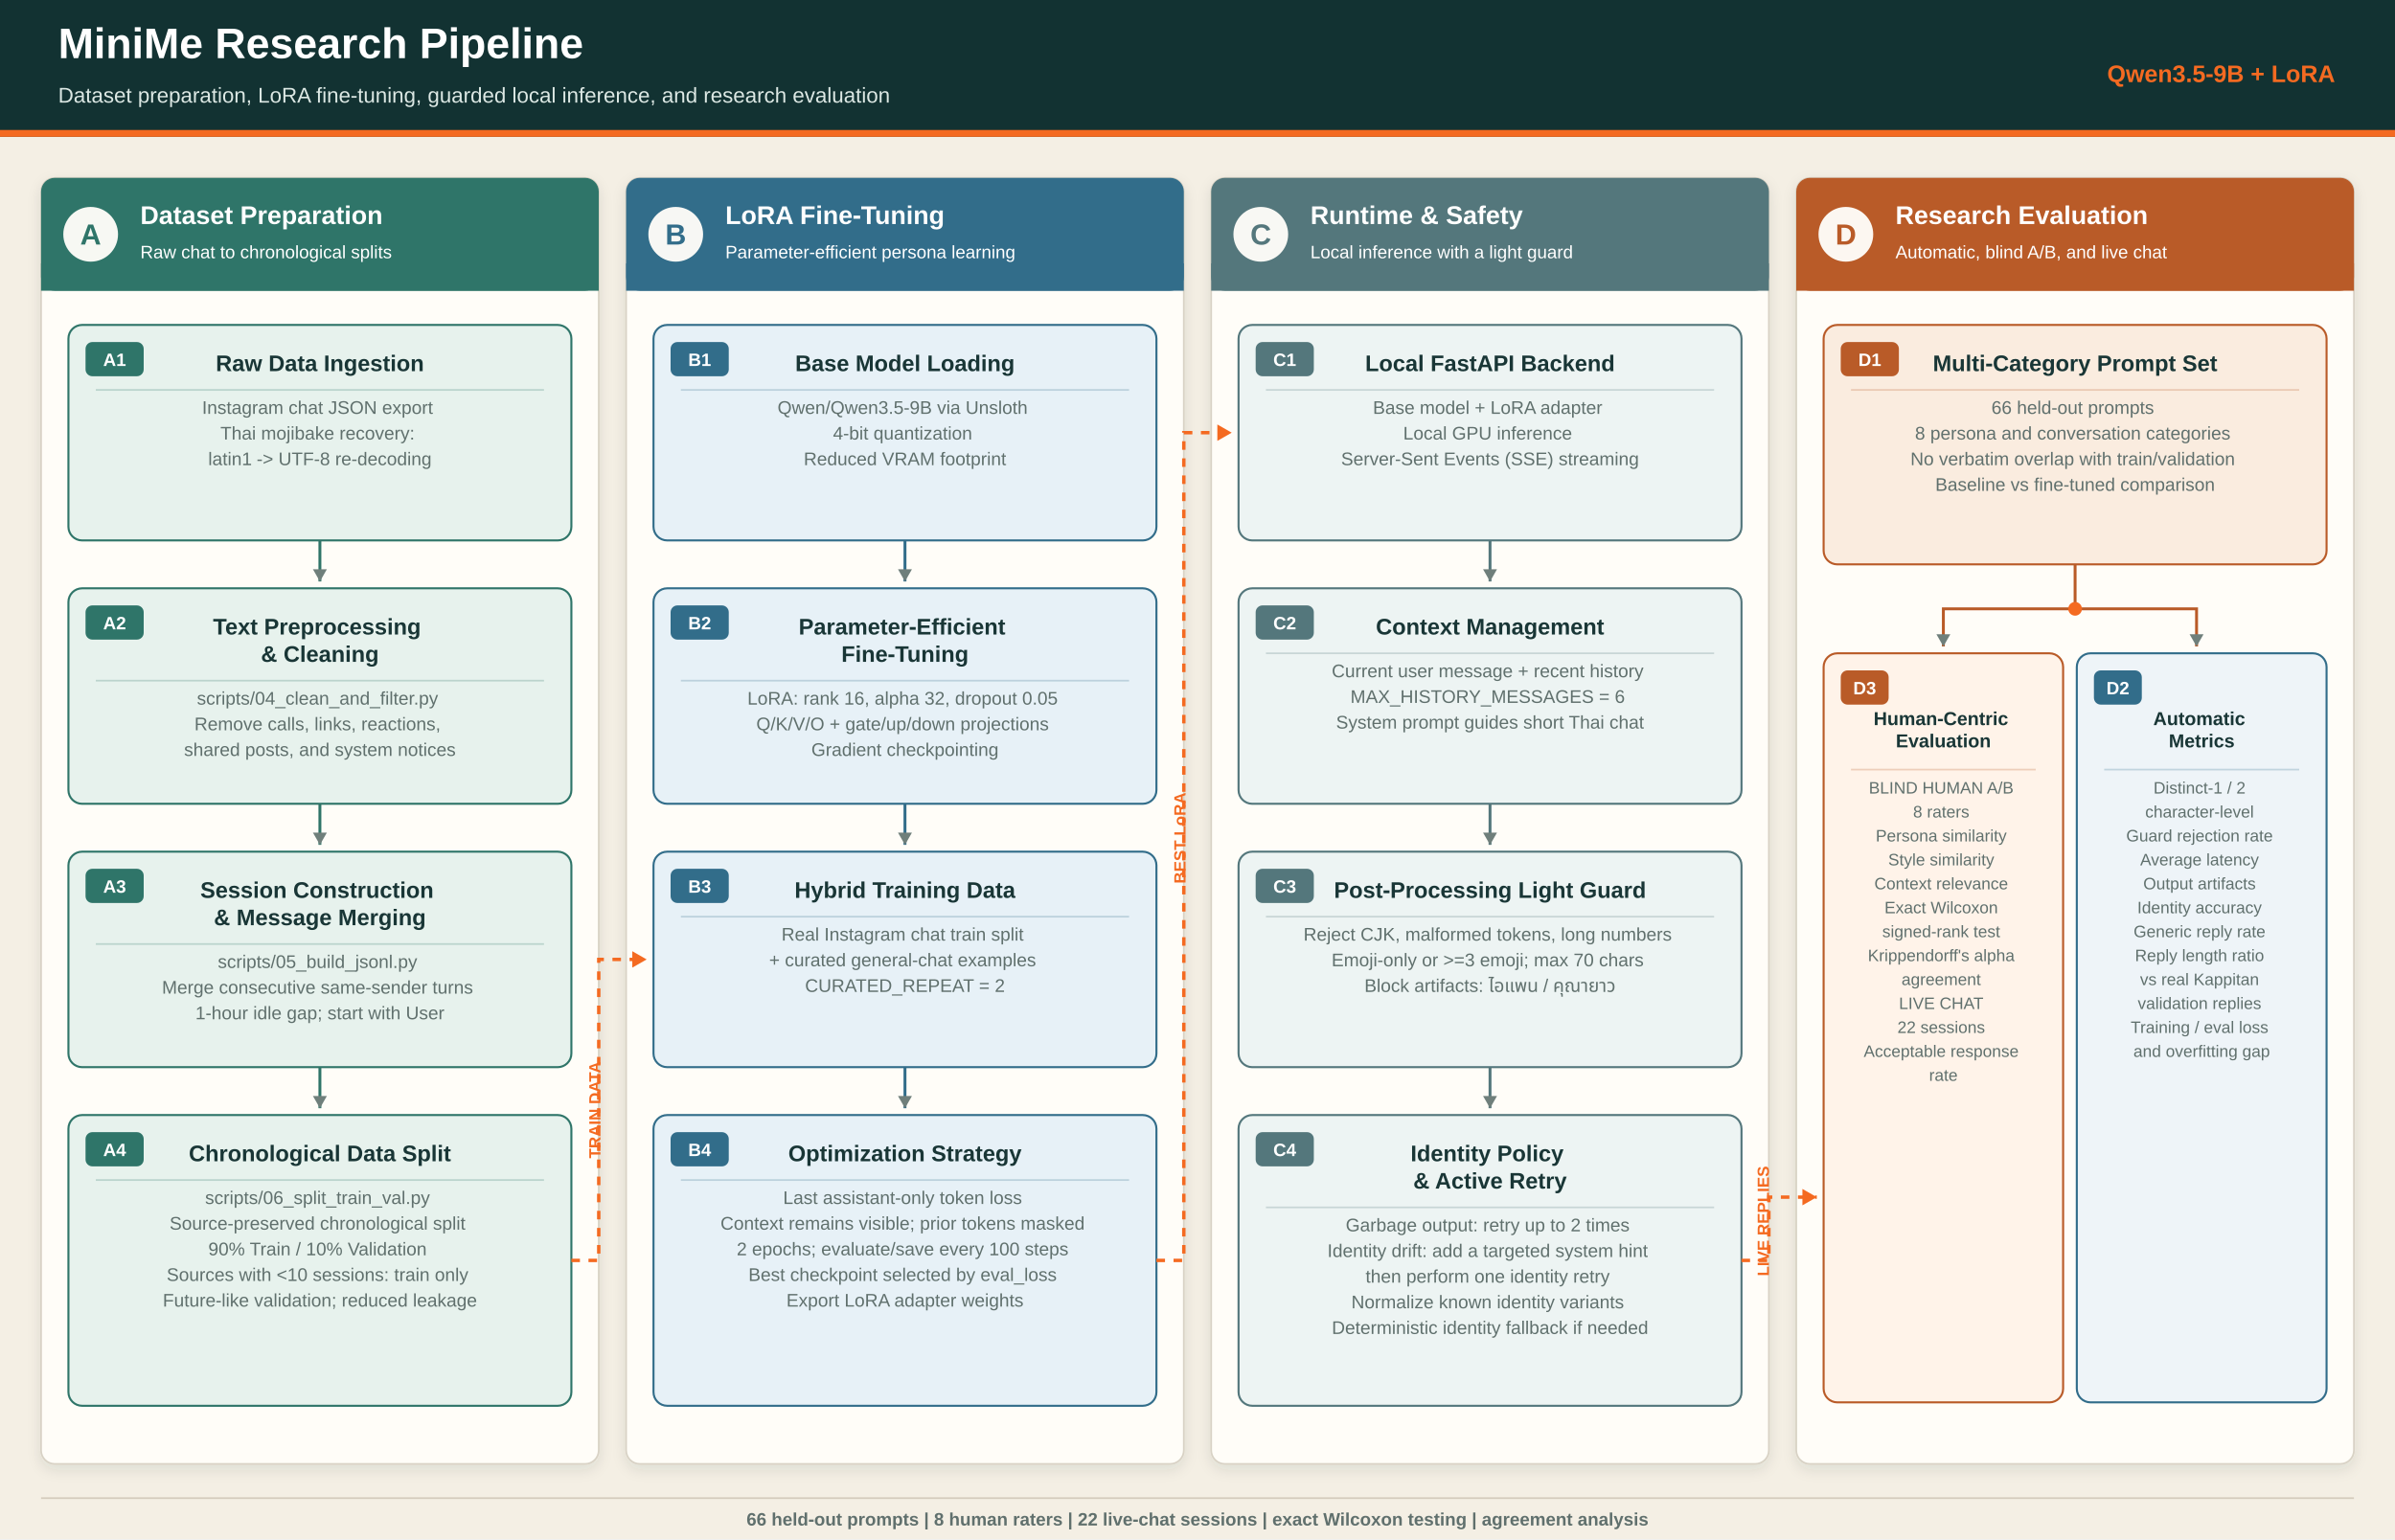
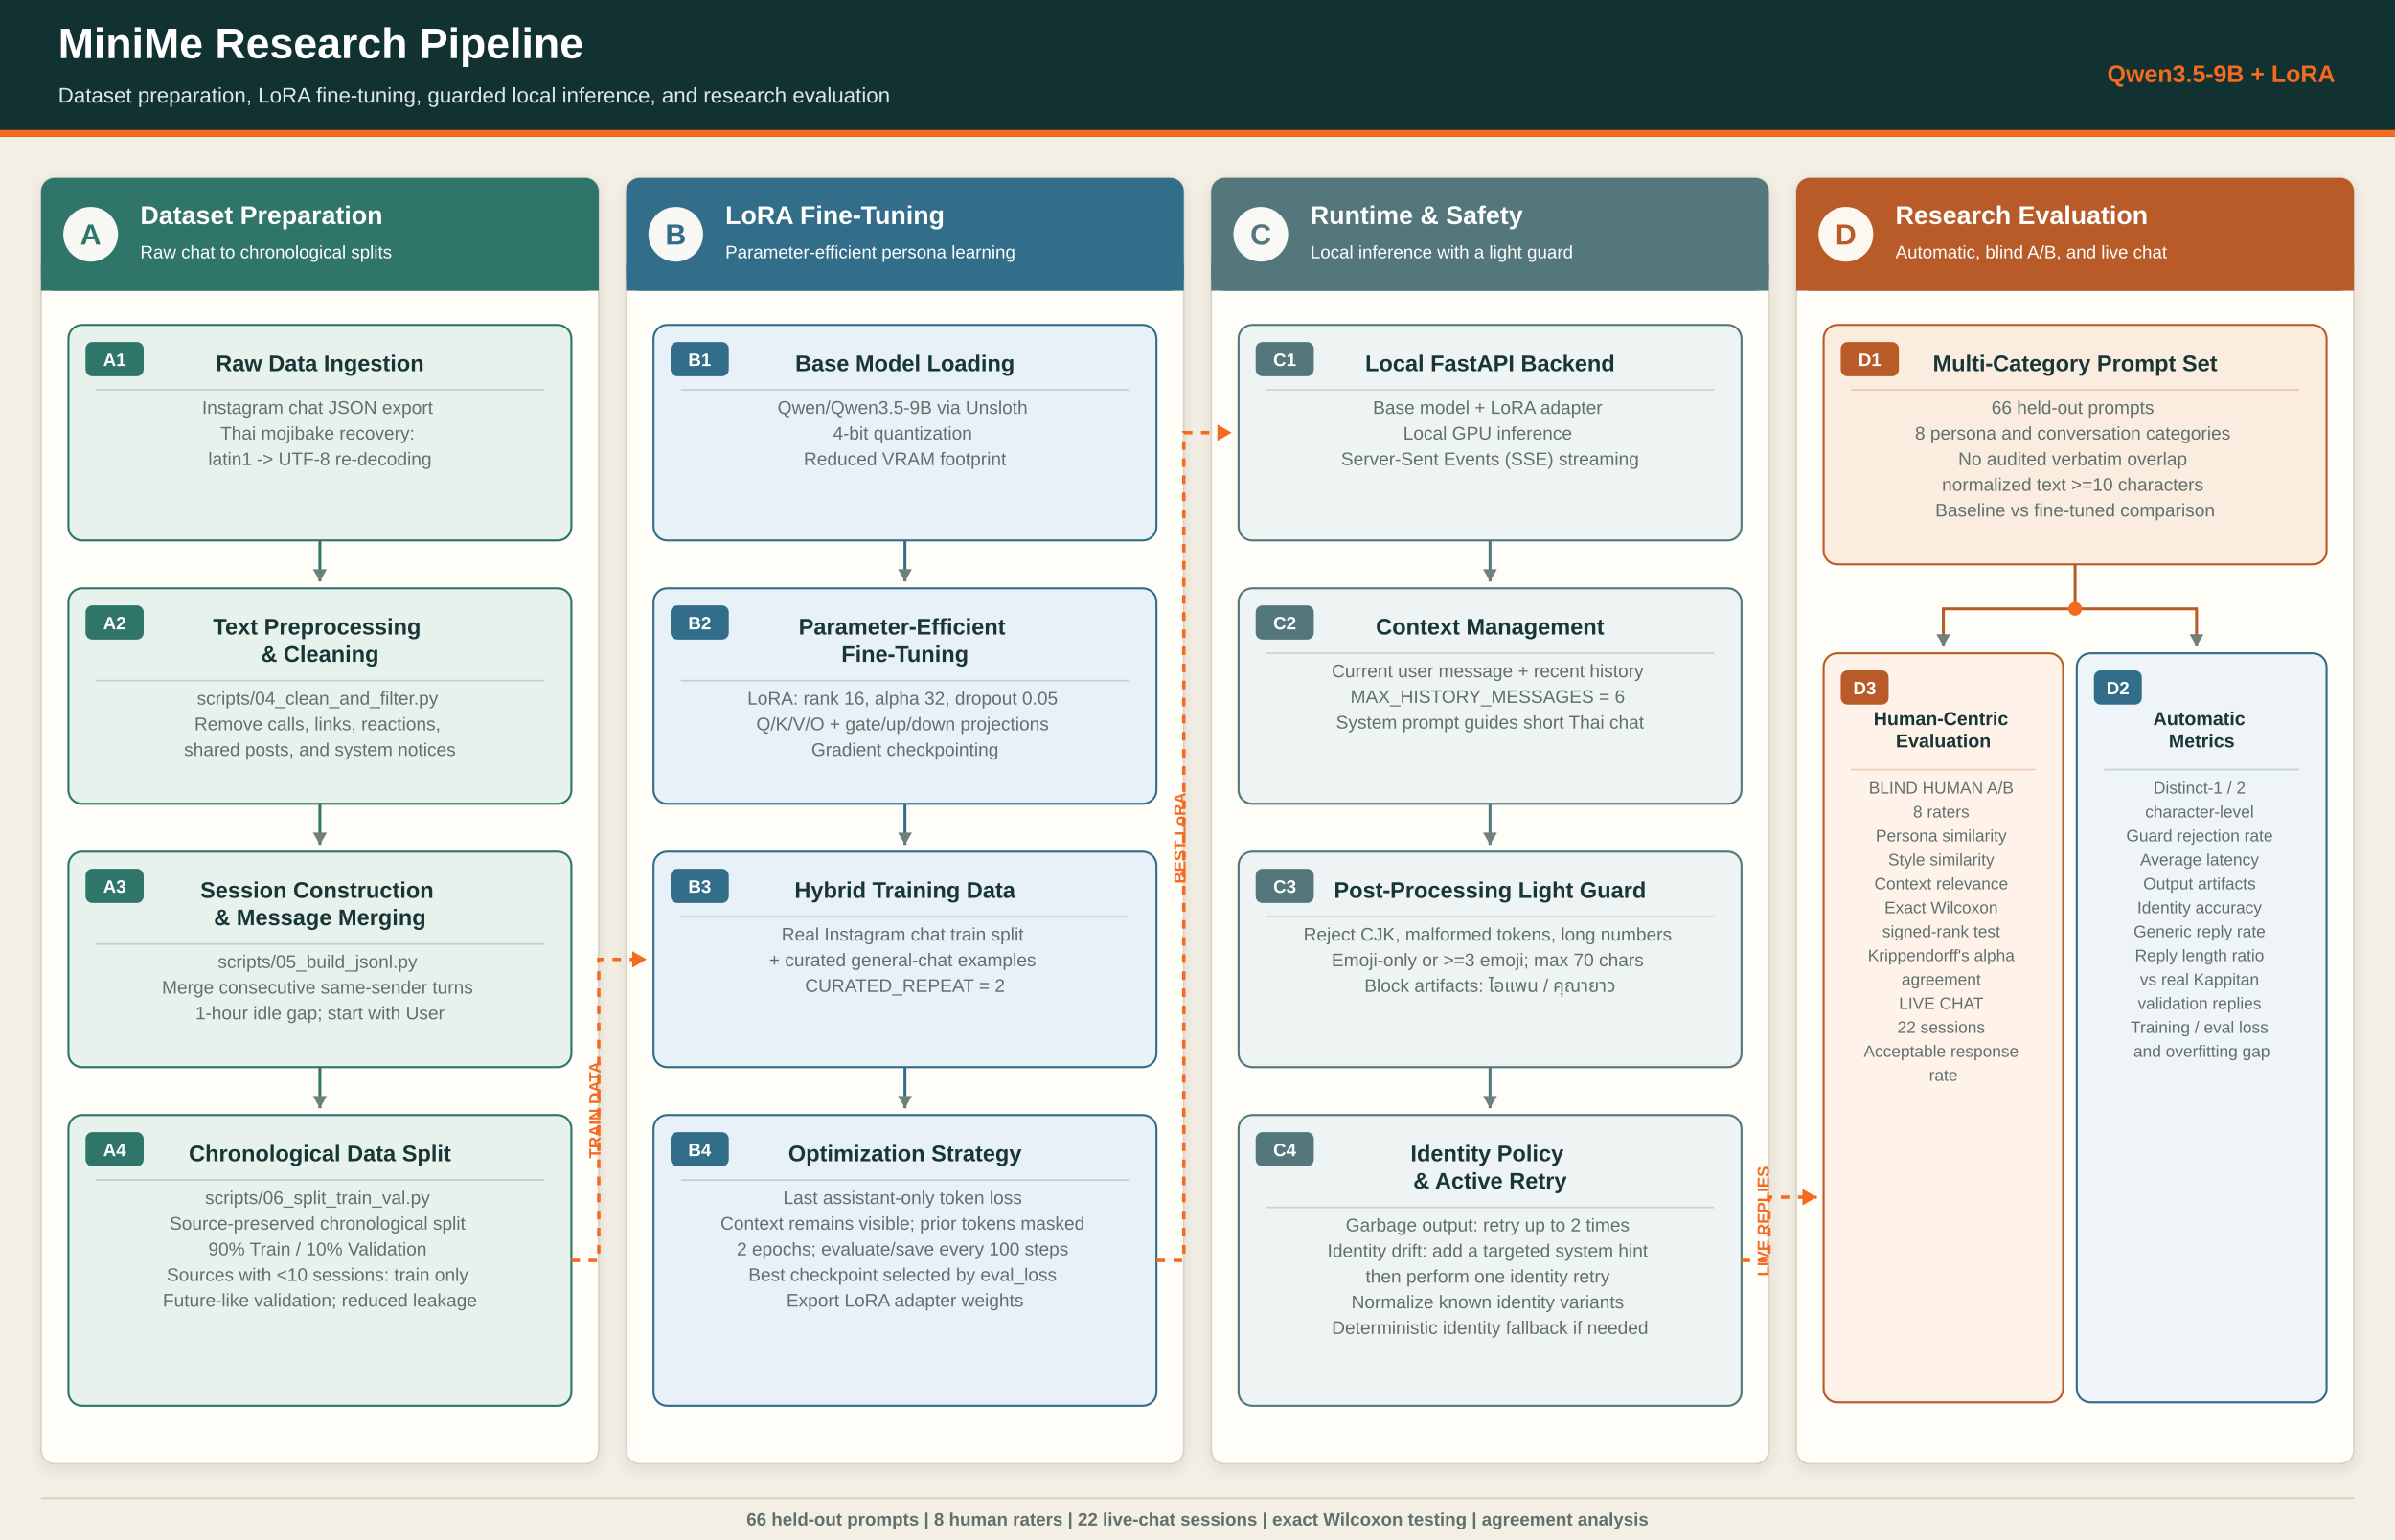
<svg xmlns="http://www.w3.org/2000/svg" width="1400" height="900" viewBox="0 0 1400 900" role="img" aria-labelledby="diagram-title diagram-desc">
  <defs>
    <filter id="shadow" x="-10%" y="-10%" width="120%" height="130%">
      <feDropShadow dx="0" dy="3" stdDeviation="4" flood-color="#123232" flood-opacity="0.10" />
    </filter>
    <marker id="arrow-solid" viewBox="0 0 10 10" refX="8" refY="5" markerWidth="6" markerHeight="6" orient="auto">
      <path d="M 1 1 L 8 5 L 1 9 Z" fill="#6f7f7b" />
    </marker>
    <marker id="arrow-dotted" viewBox="0 0 10 10" refX="8" refY="5" markerWidth="6" markerHeight="6" orient="auto">
      <path d="M 1 1 L 8 5 L 1 9 Z" fill="#f46a21" />
    </marker>
  </defs>
  <rect width="1400" height="900" fill="#f4efe4" />
  <rect width="1400" height="80" fill="#123232" />
  <rect y="76" width="1400" height="4" fill="#f46a21" />
  <text class="" x="34" y="34" text-anchor="start" fill="#ffffff" font-family="'Noto Sans Thai', 'Leelawadee UI', 'Segoe UI', Arial, sans-serif" font-size="25" font-weight="800">
    <tspan x="34" dy="0">MiniMe Research Pipeline</tspan>
  </text>
  <text class="" x="34" y="60" text-anchor="start" fill="#dce8e4" font-family="'Noto Sans Thai', 'Leelawadee UI', 'Segoe UI', Arial, sans-serif" font-size="12.5" font-weight="400">
    <tspan x="34" dy="0">Dataset preparation, LoRA fine-tuning, guarded local inference, and research evaluation</tspan>
  </text>
  <text x="1365" y="48" text-anchor="end" fill="#f46a21" font-family="'Noto Sans Thai', 'Leelawadee UI', 'Segoe UI', Arial, sans-serif" font-size="14" font-weight="800">Qwen3.5-9B + LoRA</text>
  <g id="phase-a">
    <rect x="24" y="104" width="326" height="752" rx="8" fill="#fffdf8" stroke="#d8d2c5" stroke-width="1" filter="url(#shadow)" />
    <rect x="24" y="104" width="326" height="66" rx="8" fill="#2f7569" />
    <rect x="24" y="154" width="326" height="16" fill="#2f7569" />
    <circle cx="53" cy="137" r="16" fill="#fffdf8" fill-opacity="0.96" />
    <text x="53" y="143" text-anchor="middle" fill="#2f7569" font-family="'Noto Sans Thai', 'Leelawadee UI', 'Segoe UI', Arial, sans-serif" font-size="17" font-weight="800">A</text>
    <text class="" x="82" y="131" text-anchor="start" fill="#ffffff" font-family="'Noto Sans Thai', 'Leelawadee UI', 'Segoe UI', Arial, sans-serif" font-size="15" font-weight="700">
      <tspan x="82" dy="0">Dataset Preparation</tspan>
    </text>
    <text class="" x="82" y="151" text-anchor="start" fill="#ffffff" font-family="'Noto Sans Thai', 'Leelawadee UI', 'Segoe UI', Arial, sans-serif" font-size="10.5" font-weight="400">
      <tspan x="82" dy="0">Raw chat to chronological splits</tspan>
    </text>
  </g>
  <g id="phase-b">
    <rect x="366" y="104" width="326" height="752" rx="8" fill="#fffdf8" stroke="#d8d2c5" stroke-width="1" filter="url(#shadow)" />
    <rect x="366" y="104" width="326" height="66" rx="8" fill="#326d8a" />
    <rect x="366" y="154" width="326" height="16" fill="#326d8a" />
    <circle cx="395" cy="137" r="16" fill="#fffdf8" fill-opacity="0.96" />
    <text x="395" y="143" text-anchor="middle" fill="#326d8a" font-family="'Noto Sans Thai', 'Leelawadee UI', 'Segoe UI', Arial, sans-serif" font-size="17" font-weight="800">B</text>
    <text class="" x="424" y="131" text-anchor="start" fill="#ffffff" font-family="'Noto Sans Thai', 'Leelawadee UI', 'Segoe UI', Arial, sans-serif" font-size="15" font-weight="700">
      <tspan x="424" dy="0">LoRA Fine-Tuning</tspan>
    </text>
    <text class="" x="424" y="151" text-anchor="start" fill="#ffffff" font-family="'Noto Sans Thai', 'Leelawadee UI', 'Segoe UI', Arial, sans-serif" font-size="10.5" font-weight="400">
      <tspan x="424" dy="0">Parameter-efficient persona learning</tspan>
    </text>
  </g>
  <g id="phase-c">
    <rect x="708" y="104" width="326" height="752" rx="8" fill="#fffdf8" stroke="#d8d2c5" stroke-width="1" filter="url(#shadow)" />
    <rect x="708" y="104" width="326" height="66" rx="8" fill="#54777c" />
    <rect x="708" y="154" width="326" height="16" fill="#54777c" />
    <circle cx="737" cy="137" r="16" fill="#fffdf8" fill-opacity="0.96" />
    <text x="737" y="143" text-anchor="middle" fill="#54777c" font-family="'Noto Sans Thai', 'Leelawadee UI', 'Segoe UI', Arial, sans-serif" font-size="17" font-weight="800">C</text>
    <text class="" x="766" y="131" text-anchor="start" fill="#ffffff" font-family="'Noto Sans Thai', 'Leelawadee UI', 'Segoe UI', Arial, sans-serif" font-size="15" font-weight="700">
      <tspan x="766" dy="0">Runtime &amp; Safety</tspan>
    </text>
    <text class="" x="766" y="151" text-anchor="start" fill="#ffffff" font-family="'Noto Sans Thai', 'Leelawadee UI', 'Segoe UI', Arial, sans-serif" font-size="10.5" font-weight="400">
      <tspan x="766" dy="0">Local inference with a light guard</tspan>
    </text>
  </g>
  <g id="phase-d">
    <rect x="1050" y="104" width="326" height="752" rx="8" fill="#fffdf8" stroke="#d8d2c5" stroke-width="1" filter="url(#shadow)" />
    <rect x="1050" y="104" width="326" height="66" rx="8" fill="#b95b28" />
    <rect x="1050" y="154" width="326" height="16" fill="#b95b28" />
    <circle cx="1079" cy="137" r="16" fill="#fffdf8" fill-opacity="0.96" />
    <text x="1079" y="143" text-anchor="middle" fill="#b95b28" font-family="'Noto Sans Thai', 'Leelawadee UI', 'Segoe UI', Arial, sans-serif" font-size="17" font-weight="800">D</text>
    <text class="" x="1108" y="131" text-anchor="start" fill="#ffffff" font-family="'Noto Sans Thai', 'Leelawadee UI', 'Segoe UI', Arial, sans-serif" font-size="15" font-weight="700">
      <tspan x="1108" dy="0">Research Evaluation</tspan>
    </text>
    <text class="" x="1108" y="151" text-anchor="start" fill="#ffffff" font-family="'Noto Sans Thai', 'Leelawadee UI', 'Segoe UI', Arial, sans-serif" font-size="10.5" font-weight="400">
      <tspan x="1108" dy="0">Automatic, blind A/B, and live chat</tspan>
    </text>
  </g>
  <g id="dataset-preparation-nodes">
    <g id="node-a1">
      <rect x="40" y="190" width="294" height="126" rx="8" fill="#e7f2ed" stroke="#2f7569" stroke-width="1.2" />
      <rect x="50" y="200" width="34" height="20" rx="4" fill="#2f7569" />
      <text x="67" y="214" text-anchor="middle" fill="#ffffff" font-family="'Noto Sans Thai', 'Leelawadee UI', 'Segoe UI', Arial, sans-serif" font-size="10.5" font-weight="800">A1</text>
      <text class="" x="187" y="217" text-anchor="middle" fill="#193636" font-family="'Noto Sans Thai', 'Leelawadee UI', 'Segoe UI', Arial, sans-serif" font-size="13.2" font-weight="750">
        <tspan x="187" dy="0">Raw Data Ingestion</tspan>
      </text>
      <line x1="56" y1="228" x2="318" y2="228" stroke="#2f7569" stroke-opacity="0.24" />
      <text class="" x="187" y="242" text-anchor="middle" fill="#60706d" font-family="'Noto Sans Thai', 'Leelawadee UI', 'Segoe UI', Arial, sans-serif" font-size="10.7" font-weight="450">
        <tspan x="187" dy="0">Instagram chat JSON export</tspan>
        <tspan x="187" dy="15">Thai mojibake recovery:</tspan>
        <tspan x="187" dy="15">latin1 -&gt; UTF-8 re-decoding</tspan>
      </text>
    </g>
    <path d="M 187 316 L 187 340" fill="none" stroke="#2f7569" stroke-width="1.7" marker-end="url(#arrow-solid)" />
    <g id="node-a2">
      <rect x="40" y="344" width="294" height="126" rx="8" fill="#e7f2ed" stroke="#2f7569" stroke-width="1.2" />
      <rect x="50" y="354" width="34" height="20" rx="4" fill="#2f7569" />
      <text x="67" y="368" text-anchor="middle" fill="#ffffff" font-family="'Noto Sans Thai', 'Leelawadee UI', 'Segoe UI', Arial, sans-serif" font-size="10.5" font-weight="800">A2</text>
      <text class="" x="187" y="371" text-anchor="middle" fill="#193636" font-family="'Noto Sans Thai', 'Leelawadee UI', 'Segoe UI', Arial, sans-serif" font-size="13.2" font-weight="750">
        <tspan x="187" dy="0">Text Preprocessing</tspan>
        <tspan x="187" dy="16">&amp; Cleaning</tspan>
      </text>
      <line x1="56" y1="398" x2="318" y2="398" stroke="#2f7569" stroke-opacity="0.24" />
      <text class="" x="187" y="412" text-anchor="middle" fill="#60706d" font-family="'Noto Sans Thai', 'Leelawadee UI', 'Segoe UI', Arial, sans-serif" font-size="10.7" font-weight="450">
        <tspan x="187" dy="0">scripts/04_clean_and_filter.py</tspan>
        <tspan x="187" dy="15">Remove calls, links, reactions,</tspan>
        <tspan x="187" dy="15">shared posts, and system notices</tspan>
      </text>
    </g>
    <path d="M 187 470 L 187 494" fill="none" stroke="#2f7569" stroke-width="1.7" marker-end="url(#arrow-solid)" />
    <g id="node-a3">
      <rect x="40" y="498" width="294" height="126" rx="8" fill="#e7f2ed" stroke="#2f7569" stroke-width="1.2" />
      <rect x="50" y="508" width="34" height="20" rx="4" fill="#2f7569" />
      <text x="67" y="522" text-anchor="middle" fill="#ffffff" font-family="'Noto Sans Thai', 'Leelawadee UI', 'Segoe UI', Arial, sans-serif" font-size="10.5" font-weight="800">A3</text>
      <text class="" x="187" y="525" text-anchor="middle" fill="#193636" font-family="'Noto Sans Thai', 'Leelawadee UI', 'Segoe UI', Arial, sans-serif" font-size="13.2" font-weight="750">
        <tspan x="187" dy="0">Session Construction</tspan>
        <tspan x="187" dy="16">&amp; Message Merging</tspan>
      </text>
      <line x1="56" y1="552" x2="318" y2="552" stroke="#2f7569" stroke-opacity="0.24" />
      <text class="" x="187" y="566" text-anchor="middle" fill="#60706d" font-family="'Noto Sans Thai', 'Leelawadee UI', 'Segoe UI', Arial, sans-serif" font-size="10.7" font-weight="450">
        <tspan x="187" dy="0">scripts/05_build_jsonl.py</tspan>
        <tspan x="187" dy="15">Merge consecutive same-sender turns</tspan>
        <tspan x="187" dy="15">1-hour idle gap; start with User</tspan>
      </text>
    </g>
    <path d="M 187 624 L 187 648" fill="none" stroke="#2f7569" stroke-width="1.7" marker-end="url(#arrow-solid)" />
    <g id="node-a4">
      <rect x="40" y="652" width="294" height="170" rx="8" fill="#e7f2ed" stroke="#2f7569" stroke-width="1.2" />
      <rect x="50" y="662" width="34" height="20" rx="4" fill="#2f7569" />
      <text x="67" y="676" text-anchor="middle" fill="#ffffff" font-family="'Noto Sans Thai', 'Leelawadee UI', 'Segoe UI', Arial, sans-serif" font-size="10.5" font-weight="800">A4</text>
      <text class="" x="187" y="679" text-anchor="middle" fill="#193636" font-family="'Noto Sans Thai', 'Leelawadee UI', 'Segoe UI', Arial, sans-serif" font-size="13.2" font-weight="750">
        <tspan x="187" dy="0">Chronological Data Split</tspan>
      </text>
      <line x1="56" y1="690" x2="318" y2="690" stroke="#2f7569" stroke-opacity="0.24" />
      <text class="" x="187" y="704" text-anchor="middle" fill="#60706d" font-family="'Noto Sans Thai', 'Leelawadee UI', 'Segoe UI', Arial, sans-serif" font-size="10.7" font-weight="450">
        <tspan x="187" dy="0">scripts/06_split_train_val.py</tspan>
        <tspan x="187" dy="15">Source-preserved chronological split</tspan>
        <tspan x="187" dy="15">90% Train / 10% Validation</tspan>
        <tspan x="187" dy="15">Sources with &lt;10 sessions: train only</tspan>
        <tspan x="187" dy="15">Future-like validation; reduced leakage</tspan>
      </text>
    </g>
  </g>
  <g id="lora-fine-tuning-nodes">
    <g id="node-b1">
      <rect x="382" y="190" width="294" height="126" rx="8" fill="#e7f1f7" stroke="#326d8a" stroke-width="1.2" />
      <rect x="392" y="200" width="34" height="20" rx="4" fill="#326d8a" />
      <text x="409" y="214" text-anchor="middle" fill="#ffffff" font-family="'Noto Sans Thai', 'Leelawadee UI', 'Segoe UI', Arial, sans-serif" font-size="10.5" font-weight="800">B1</text>
      <text class="" x="529" y="217" text-anchor="middle" fill="#193636" font-family="'Noto Sans Thai', 'Leelawadee UI', 'Segoe UI', Arial, sans-serif" font-size="13.2" font-weight="750">
        <tspan x="529" dy="0">Base Model Loading</tspan>
      </text>
      <line x1="398" y1="228" x2="660" y2="228" stroke="#326d8a" stroke-opacity="0.24" />
      <text class="" x="529" y="242" text-anchor="middle" fill="#60706d" font-family="'Noto Sans Thai', 'Leelawadee UI', 'Segoe UI', Arial, sans-serif" font-size="10.7" font-weight="450">
        <tspan x="529" dy="0">Qwen/Qwen3.5-9B via Unsloth</tspan>
        <tspan x="529" dy="15">4-bit quantization</tspan>
        <tspan x="529" dy="15">Reduced VRAM footprint</tspan>
      </text>
    </g>
    <path d="M 529 316 L 529 340" fill="none" stroke="#326d8a" stroke-width="1.7" marker-end="url(#arrow-solid)" />
    <g id="node-b2">
      <rect x="382" y="344" width="294" height="126" rx="8" fill="#e7f1f7" stroke="#326d8a" stroke-width="1.2" />
      <rect x="392" y="354" width="34" height="20" rx="4" fill="#326d8a" />
      <text x="409" y="368" text-anchor="middle" fill="#ffffff" font-family="'Noto Sans Thai', 'Leelawadee UI', 'Segoe UI', Arial, sans-serif" font-size="10.5" font-weight="800">B2</text>
      <text class="" x="529" y="371" text-anchor="middle" fill="#193636" font-family="'Noto Sans Thai', 'Leelawadee UI', 'Segoe UI', Arial, sans-serif" font-size="13.2" font-weight="750">
        <tspan x="529" dy="0">Parameter-Efficient</tspan>
        <tspan x="529" dy="16">Fine-Tuning</tspan>
      </text>
      <line x1="398" y1="398" x2="660" y2="398" stroke="#326d8a" stroke-opacity="0.24" />
      <text class="" x="529" y="412" text-anchor="middle" fill="#60706d" font-family="'Noto Sans Thai', 'Leelawadee UI', 'Segoe UI', Arial, sans-serif" font-size="10.7" font-weight="450">
        <tspan x="529" dy="0">LoRA: rank 16, alpha 32, dropout 0.05</tspan>
        <tspan x="529" dy="15">Q/K/V/O + gate/up/down projections</tspan>
        <tspan x="529" dy="15">Gradient checkpointing</tspan>
      </text>
    </g>
    <path d="M 529 470 L 529 494" fill="none" stroke="#326d8a" stroke-width="1.7" marker-end="url(#arrow-solid)" />
    <g id="node-b3">
      <rect x="382" y="498" width="294" height="126" rx="8" fill="#e7f1f7" stroke="#326d8a" stroke-width="1.2" />
      <rect x="392" y="508" width="34" height="20" rx="4" fill="#326d8a" />
      <text x="409" y="522" text-anchor="middle" fill="#ffffff" font-family="'Noto Sans Thai', 'Leelawadee UI', 'Segoe UI', Arial, sans-serif" font-size="10.5" font-weight="800">B3</text>
      <text class="" x="529" y="525" text-anchor="middle" fill="#193636" font-family="'Noto Sans Thai', 'Leelawadee UI', 'Segoe UI', Arial, sans-serif" font-size="13.2" font-weight="750">
        <tspan x="529" dy="0">Hybrid Training Data</tspan>
      </text>
      <line x1="398" y1="536" x2="660" y2="536" stroke="#326d8a" stroke-opacity="0.24" />
      <text class="" x="529" y="550" text-anchor="middle" fill="#60706d" font-family="'Noto Sans Thai', 'Leelawadee UI', 'Segoe UI', Arial, sans-serif" font-size="10.7" font-weight="450">
        <tspan x="529" dy="0">Real Instagram chat train split</tspan>
        <tspan x="529" dy="15">+ curated general-chat examples</tspan>
        <tspan x="529" dy="15">CURATED_REPEAT = 2</tspan>
      </text>
    </g>
    <path d="M 529 624 L 529 648" fill="none" stroke="#326d8a" stroke-width="1.7" marker-end="url(#arrow-solid)" />
    <g id="node-b4">
      <rect x="382" y="652" width="294" height="170" rx="8" fill="#e7f1f7" stroke="#326d8a" stroke-width="1.2" />
      <rect x="392" y="662" width="34" height="20" rx="4" fill="#326d8a" />
      <text x="409" y="676" text-anchor="middle" fill="#ffffff" font-family="'Noto Sans Thai', 'Leelawadee UI', 'Segoe UI', Arial, sans-serif" font-size="10.5" font-weight="800">B4</text>
      <text class="" x="529" y="679" text-anchor="middle" fill="#193636" font-family="'Noto Sans Thai', 'Leelawadee UI', 'Segoe UI', Arial, sans-serif" font-size="13.2" font-weight="750">
        <tspan x="529" dy="0">Optimization Strategy</tspan>
      </text>
      <line x1="398" y1="690" x2="660" y2="690" stroke="#326d8a" stroke-opacity="0.24" />
      <text class="" x="529" y="704" text-anchor="middle" fill="#60706d" font-family="'Noto Sans Thai', 'Leelawadee UI', 'Segoe UI', Arial, sans-serif" font-size="10.7" font-weight="450">
        <tspan x="529" dy="0">Last assistant-only token loss</tspan>
        <tspan x="529" dy="15">Context remains visible; prior tokens masked</tspan>
        <tspan x="529" dy="15">2 epochs; evaluate/save every 100 steps</tspan>
        <tspan x="529" dy="15">Best checkpoint selected by eval_loss</tspan>
        <tspan x="529" dy="15">Export LoRA adapter weights</tspan>
      </text>
    </g>
  </g>
  <g id="runtime-and-safety-nodes">
    <g id="node-c1">
      <rect x="724" y="190" width="294" height="126" rx="8" fill="#edf4f3" stroke="#54777c" stroke-width="1.2" />
      <rect x="734" y="200" width="34" height="20" rx="4" fill="#54777c" />
      <text x="751" y="214" text-anchor="middle" fill="#ffffff" font-family="'Noto Sans Thai', 'Leelawadee UI', 'Segoe UI', Arial, sans-serif" font-size="10.5" font-weight="800">C1</text>
      <text class="" x="871" y="217" text-anchor="middle" fill="#193636" font-family="'Noto Sans Thai', 'Leelawadee UI', 'Segoe UI', Arial, sans-serif" font-size="13.2" font-weight="750">
        <tspan x="871" dy="0">Local FastAPI Backend</tspan>
      </text>
      <line x1="740" y1="228" x2="1002" y2="228" stroke="#54777c" stroke-opacity="0.24" />
      <text class="" x="871" y="242" text-anchor="middle" fill="#60706d" font-family="'Noto Sans Thai', 'Leelawadee UI', 'Segoe UI', Arial, sans-serif" font-size="10.7" font-weight="450">
        <tspan x="871" dy="0">Base model + LoRA adapter</tspan>
        <tspan x="871" dy="15">Local GPU inference</tspan>
        <tspan x="871" dy="15">Server-Sent Events (SSE) streaming</tspan>
      </text>
    </g>
    <path d="M 871 316 L 871 340" fill="none" stroke="#54777c" stroke-width="1.7" marker-end="url(#arrow-solid)" />
    <g id="node-c2">
      <rect x="724" y="344" width="294" height="126" rx="8" fill="#edf4f3" stroke="#54777c" stroke-width="1.2" />
      <rect x="734" y="354" width="34" height="20" rx="4" fill="#54777c" />
      <text x="751" y="368" text-anchor="middle" fill="#ffffff" font-family="'Noto Sans Thai', 'Leelawadee UI', 'Segoe UI', Arial, sans-serif" font-size="10.5" font-weight="800">C2</text>
      <text class="" x="871" y="371" text-anchor="middle" fill="#193636" font-family="'Noto Sans Thai', 'Leelawadee UI', 'Segoe UI', Arial, sans-serif" font-size="13.2" font-weight="750">
        <tspan x="871" dy="0">Context Management</tspan>
      </text>
      <line x1="740" y1="382" x2="1002" y2="382" stroke="#54777c" stroke-opacity="0.24" />
      <text class="" x="871" y="396" text-anchor="middle" fill="#60706d" font-family="'Noto Sans Thai', 'Leelawadee UI', 'Segoe UI', Arial, sans-serif" font-size="10.7" font-weight="450">
        <tspan x="871" dy="0">Current user message + recent history</tspan>
        <tspan x="871" dy="15">MAX_HISTORY_MESSAGES = 6</tspan>
        <tspan x="871" dy="15">System prompt guides short Thai chat</tspan>
      </text>
    </g>
    <path d="M 871 470 L 871 494" fill="none" stroke="#54777c" stroke-width="1.7" marker-end="url(#arrow-solid)" />
    <g id="node-c3">
      <rect x="724" y="498" width="294" height="126" rx="8" fill="#edf4f3" stroke="#54777c" stroke-width="1.2" />
      <rect x="734" y="508" width="34" height="20" rx="4" fill="#54777c" />
      <text x="751" y="522" text-anchor="middle" fill="#ffffff" font-family="'Noto Sans Thai', 'Leelawadee UI', 'Segoe UI', Arial, sans-serif" font-size="10.5" font-weight="800">C3</text>
      <text class="" x="871" y="525" text-anchor="middle" fill="#193636" font-family="'Noto Sans Thai', 'Leelawadee UI', 'Segoe UI', Arial, sans-serif" font-size="13.2" font-weight="750">
        <tspan x="871" dy="0">Post-Processing Light Guard</tspan>
      </text>
      <line x1="740" y1="536" x2="1002" y2="536" stroke="#54777c" stroke-opacity="0.24" />
      <text class="" x="871" y="550" text-anchor="middle" fill="#60706d" font-family="'Noto Sans Thai', 'Leelawadee UI', 'Segoe UI', Arial, sans-serif" font-size="10.7" font-weight="450">
        <tspan x="871" dy="0">Reject CJK, malformed tokens, long numbers</tspan>
        <tspan x="871" dy="15">Emoji-only or &gt;=3 emoji; max 70 chars</tspan>
        <tspan x="871" dy="15">Block artifacts: ไอแพน / คุณายาว</tspan>
      </text>
    </g>
    <path d="M 871 624 L 871 648" fill="none" stroke="#54777c" stroke-width="1.7" marker-end="url(#arrow-solid)" />
    <g id="node-c4">
      <rect x="724" y="652" width="294" height="170" rx="8" fill="#edf4f3" stroke="#54777c" stroke-width="1.2" />
      <rect x="734" y="662" width="34" height="20" rx="4" fill="#54777c" />
      <text x="751" y="676" text-anchor="middle" fill="#ffffff" font-family="'Noto Sans Thai', 'Leelawadee UI', 'Segoe UI', Arial, sans-serif" font-size="10.5" font-weight="800">C4</text>
      <text class="" x="871" y="679" text-anchor="middle" fill="#193636" font-family="'Noto Sans Thai', 'Leelawadee UI', 'Segoe UI', Arial, sans-serif" font-size="13.2" font-weight="750">
        <tspan x="871" dy="0">Identity Policy</tspan>
        <tspan x="871" dy="16">&amp; Active Retry</tspan>
      </text>
      <line x1="740" y1="706" x2="1002" y2="706" stroke="#54777c" stroke-opacity="0.24" />
      <text class="" x="871" y="720" text-anchor="middle" fill="#60706d" font-family="'Noto Sans Thai', 'Leelawadee UI', 'Segoe UI', Arial, sans-serif" font-size="10.7" font-weight="450">
        <tspan x="871" dy="0">Garbage output: retry up to 2 times</tspan>
        <tspan x="871" dy="15">Identity drift: add a targeted system hint</tspan>
        <tspan x="871" dy="15">then perform one identity retry</tspan>
        <tspan x="871" dy="15">Normalize known identity variants</tspan>
        <tspan x="871" dy="15">Deterministic identity fallback if needed</tspan>
      </text>
    </g>
  </g>
  <g id="research-evaluation-nodes">
    <g id="node-d1">
      <rect x="1066" y="190" width="294" height="140" rx="8" fill="#faecdf" stroke="#b95b28" stroke-width="1.2" />
      <rect x="1076" y="200" width="34" height="20" rx="4" fill="#b95b28" />
      <text x="1093" y="214" text-anchor="middle" fill="#ffffff" font-family="'Noto Sans Thai', 'Leelawadee UI', 'Segoe UI', Arial, sans-serif" font-size="10.5" font-weight="800">D1</text>
      <text class="" x="1213" y="217" text-anchor="middle" fill="#193636" font-family="'Noto Sans Thai', 'Leelawadee UI', 'Segoe UI', Arial, sans-serif" font-size="13.2" font-weight="750">
        <tspan x="1213" dy="0">Multi-Category Prompt Set</tspan>
      </text>
      <line x1="1082" y1="228" x2="1344" y2="228" stroke="#b95b28" stroke-opacity="0.24" />
      <text class="" x="1213" y="242" text-anchor="middle" fill="#60706d" font-family="'Noto Sans Thai', 'Leelawadee UI', 'Segoe UI', Arial, sans-serif" font-size="10.7" font-weight="450">
        <tspan x="1213" dy="0">66 held-out prompts</tspan>
        <tspan x="1213" dy="15">8 persona and conversation categories</tspan>
-         <tspan x="1213" dy="15">No verbatim overlap with train/validation</tspan>
+         <tspan x="1213" dy="15">No audited verbatim overlap</tspan>
+         <tspan x="1213" dy="15">normalized text &gt;=10 characters</tspan>
        <tspan x="1213" dy="15">Baseline vs fine-tuned comparison</tspan>
      </text>
    </g>
    <path d="M 1213 330 L 1213 356 L 1136 356 L 1136 378" fill="none" stroke="#b95b28" stroke-width="1.7" marker-end="url(#arrow-solid)" />
    <path d="M 1213 356 L 1284 356 L 1284 378" fill="none" stroke="#b95b28" stroke-width="1.7" marker-end="url(#arrow-solid)" />
    <circle cx="1213" cy="356" r="4" fill="#f46a21" />
    <g id="node-d3">
      <rect x="1066" y="382" width="140" height="438" rx="8" fill="#fff3e9" stroke="#b95b28" stroke-width="1.2" />
      <rect x="1076" y="392" width="28" height="20" rx="4" fill="#b95b28" />
      <text x="1090" y="406" text-anchor="middle" fill="#ffffff" font-family="'Noto Sans Thai', 'Leelawadee UI', 'Segoe UI', Arial, sans-serif" font-size="10.5" font-weight="800">D3</text>
      <text class="" x="1136" y="424" text-anchor="middle" fill="#193636" font-family="'Noto Sans Thai', 'Leelawadee UI', 'Segoe UI', Arial, sans-serif" font-size="11" font-weight="750">
        <tspan x="1136" dy="0">Human-Centric</tspan>
        <tspan x="1136" dy="13">Evaluation</tspan>
      </text>
      <line x1="1082" y1="450" x2="1190" y2="450" stroke="#b95b28" stroke-opacity="0.24" />
      <text class="" x="1136" y="464" text-anchor="middle" fill="#60706d" font-family="'Noto Sans Thai', 'Leelawadee UI', 'Segoe UI', Arial, sans-serif" font-size="9.7" font-weight="450">
        <tspan x="1136" dy="0">BLIND HUMAN A/B</tspan>
        <tspan x="1136" dy="14">8 raters</tspan>
        <tspan x="1136" dy="14">Persona similarity</tspan>
        <tspan x="1136" dy="14">Style similarity</tspan>
        <tspan x="1136" dy="14">Context relevance</tspan>
        <tspan x="1136" dy="14" />
        <tspan x="1136" dy="14">Exact Wilcoxon</tspan>
        <tspan x="1136" dy="14">signed-rank test</tspan>
        <tspan x="1136" dy="14">Krippendorff's alpha</tspan>
        <tspan x="1136" dy="14">agreement</tspan>
        <tspan x="1136" dy="14" />
        <tspan x="1136" dy="14">LIVE CHAT</tspan>
        <tspan x="1136" dy="14">22 sessions</tspan>
        <tspan x="1136" dy="14">Acceptable response</tspan>
        <tspan x="1136" dy="14">rate</tspan>
      </text>
    </g>
    <g id="node-d2">
      <rect x="1214" y="382" width="146" height="438" rx="8" fill="#eef4f8" stroke="#326d8a" stroke-width="1.2" />
      <rect x="1224" y="392" width="28" height="20" rx="4" fill="#326d8a" />
      <text x="1238" y="406" text-anchor="middle" fill="#ffffff" font-family="'Noto Sans Thai', 'Leelawadee UI', 'Segoe UI', Arial, sans-serif" font-size="10.5" font-weight="800">D2</text>
      <text class="" x="1287" y="424" text-anchor="middle" fill="#193636" font-family="'Noto Sans Thai', 'Leelawadee UI', 'Segoe UI', Arial, sans-serif" font-size="11" font-weight="750">
        <tspan x="1287" dy="0">Automatic</tspan>
        <tspan x="1287" dy="13">Metrics</tspan>
      </text>
      <line x1="1230" y1="450" x2="1344" y2="450" stroke="#326d8a" stroke-opacity="0.24" />
      <text class="" x="1287" y="464" text-anchor="middle" fill="#60706d" font-family="'Noto Sans Thai', 'Leelawadee UI', 'Segoe UI', Arial, sans-serif" font-size="9.7" font-weight="450">
        <tspan x="1287" dy="0">Distinct-1 / 2</tspan>
        <tspan x="1287" dy="14">character-level</tspan>
        <tspan x="1287" dy="14" />
        <tspan x="1287" dy="14">Guard rejection rate</tspan>
        <tspan x="1287" dy="14">Average latency</tspan>
        <tspan x="1287" dy="14">Output artifacts</tspan>
        <tspan x="1287" dy="14">Identity accuracy</tspan>
        <tspan x="1287" dy="14">Generic reply rate</tspan>
        <tspan x="1287" dy="14" />
        <tspan x="1287" dy="14">Reply length ratio</tspan>
        <tspan x="1287" dy="14">vs real Kappitan</tspan>
        <tspan x="1287" dy="14">validation replies</tspan>
        <tspan x="1287" dy="14" />
        <tspan x="1287" dy="14">Training / eval loss</tspan>
        <tspan x="1287" dy="14">and overfitting gap</tspan>
      </text>
    </g>
  </g>
  <g id="cross-phase-data-flow">
    <g class="cross-phase-connector">
      <path d="M 334 737 L 350 737 L 350 561 L 378 561" fill="none" stroke="#f46a21" stroke-width="2" stroke-dasharray="5 5" marker-end="url(#arrow-dotted)" />
      <text x="351" y="649" text-anchor="middle" fill="#f46a21" font-family="'Noto Sans Thai', 'Leelawadee UI', 'Segoe UI', Arial, sans-serif" font-size="9.5" font-weight="700" transform="rotate(-90 351 649)">TRAIN DATA</text>
    </g>
    <g class="cross-phase-connector">
      <path d="M 676 737 L 692 737 L 692 253 L 720 253" fill="none" stroke="#f46a21" stroke-width="2" stroke-dasharray="5 5" marker-end="url(#arrow-dotted)" />
      <text x="693" y="490" text-anchor="middle" fill="#f46a21" font-family="'Noto Sans Thai', 'Leelawadee UI', 'Segoe UI', Arial, sans-serif" font-size="9.5" font-weight="700" transform="rotate(-90 693 490)">BEST LoRA</text>
    </g>
    <g class="cross-phase-connector">
      <path d="M 1018 737 L 1034 737 L 1034 700 L 1062 700" fill="none" stroke="#f46a21" stroke-width="2" stroke-dasharray="5 5" marker-end="url(#arrow-dotted)" />
      <text x="1034" y="714" text-anchor="middle" fill="#f46a21" font-family="'Noto Sans Thai', 'Leelawadee UI', 'Segoe UI', Arial, sans-serif" font-size="9.5" font-weight="700" transform="rotate(-90 1034 714)">LIVE REPLIES</text>
    </g>
  </g>
  <g id="research-summary-footer">
    <line x1="24" y1="876" x2="1376" y2="876" stroke="#d4ccbc" />
    <text x="700" y="892" text-anchor="middle" fill="#60706d" font-family="'Noto Sans Thai', 'Leelawadee UI', 'Segoe UI', Arial, sans-serif" font-size="10.5" font-weight="600">66 held-out prompts  |  8 human raters  |  22 live-chat sessions  |  exact Wilcoxon testing  |  agreement analysis</text>
  </g>
</svg>
